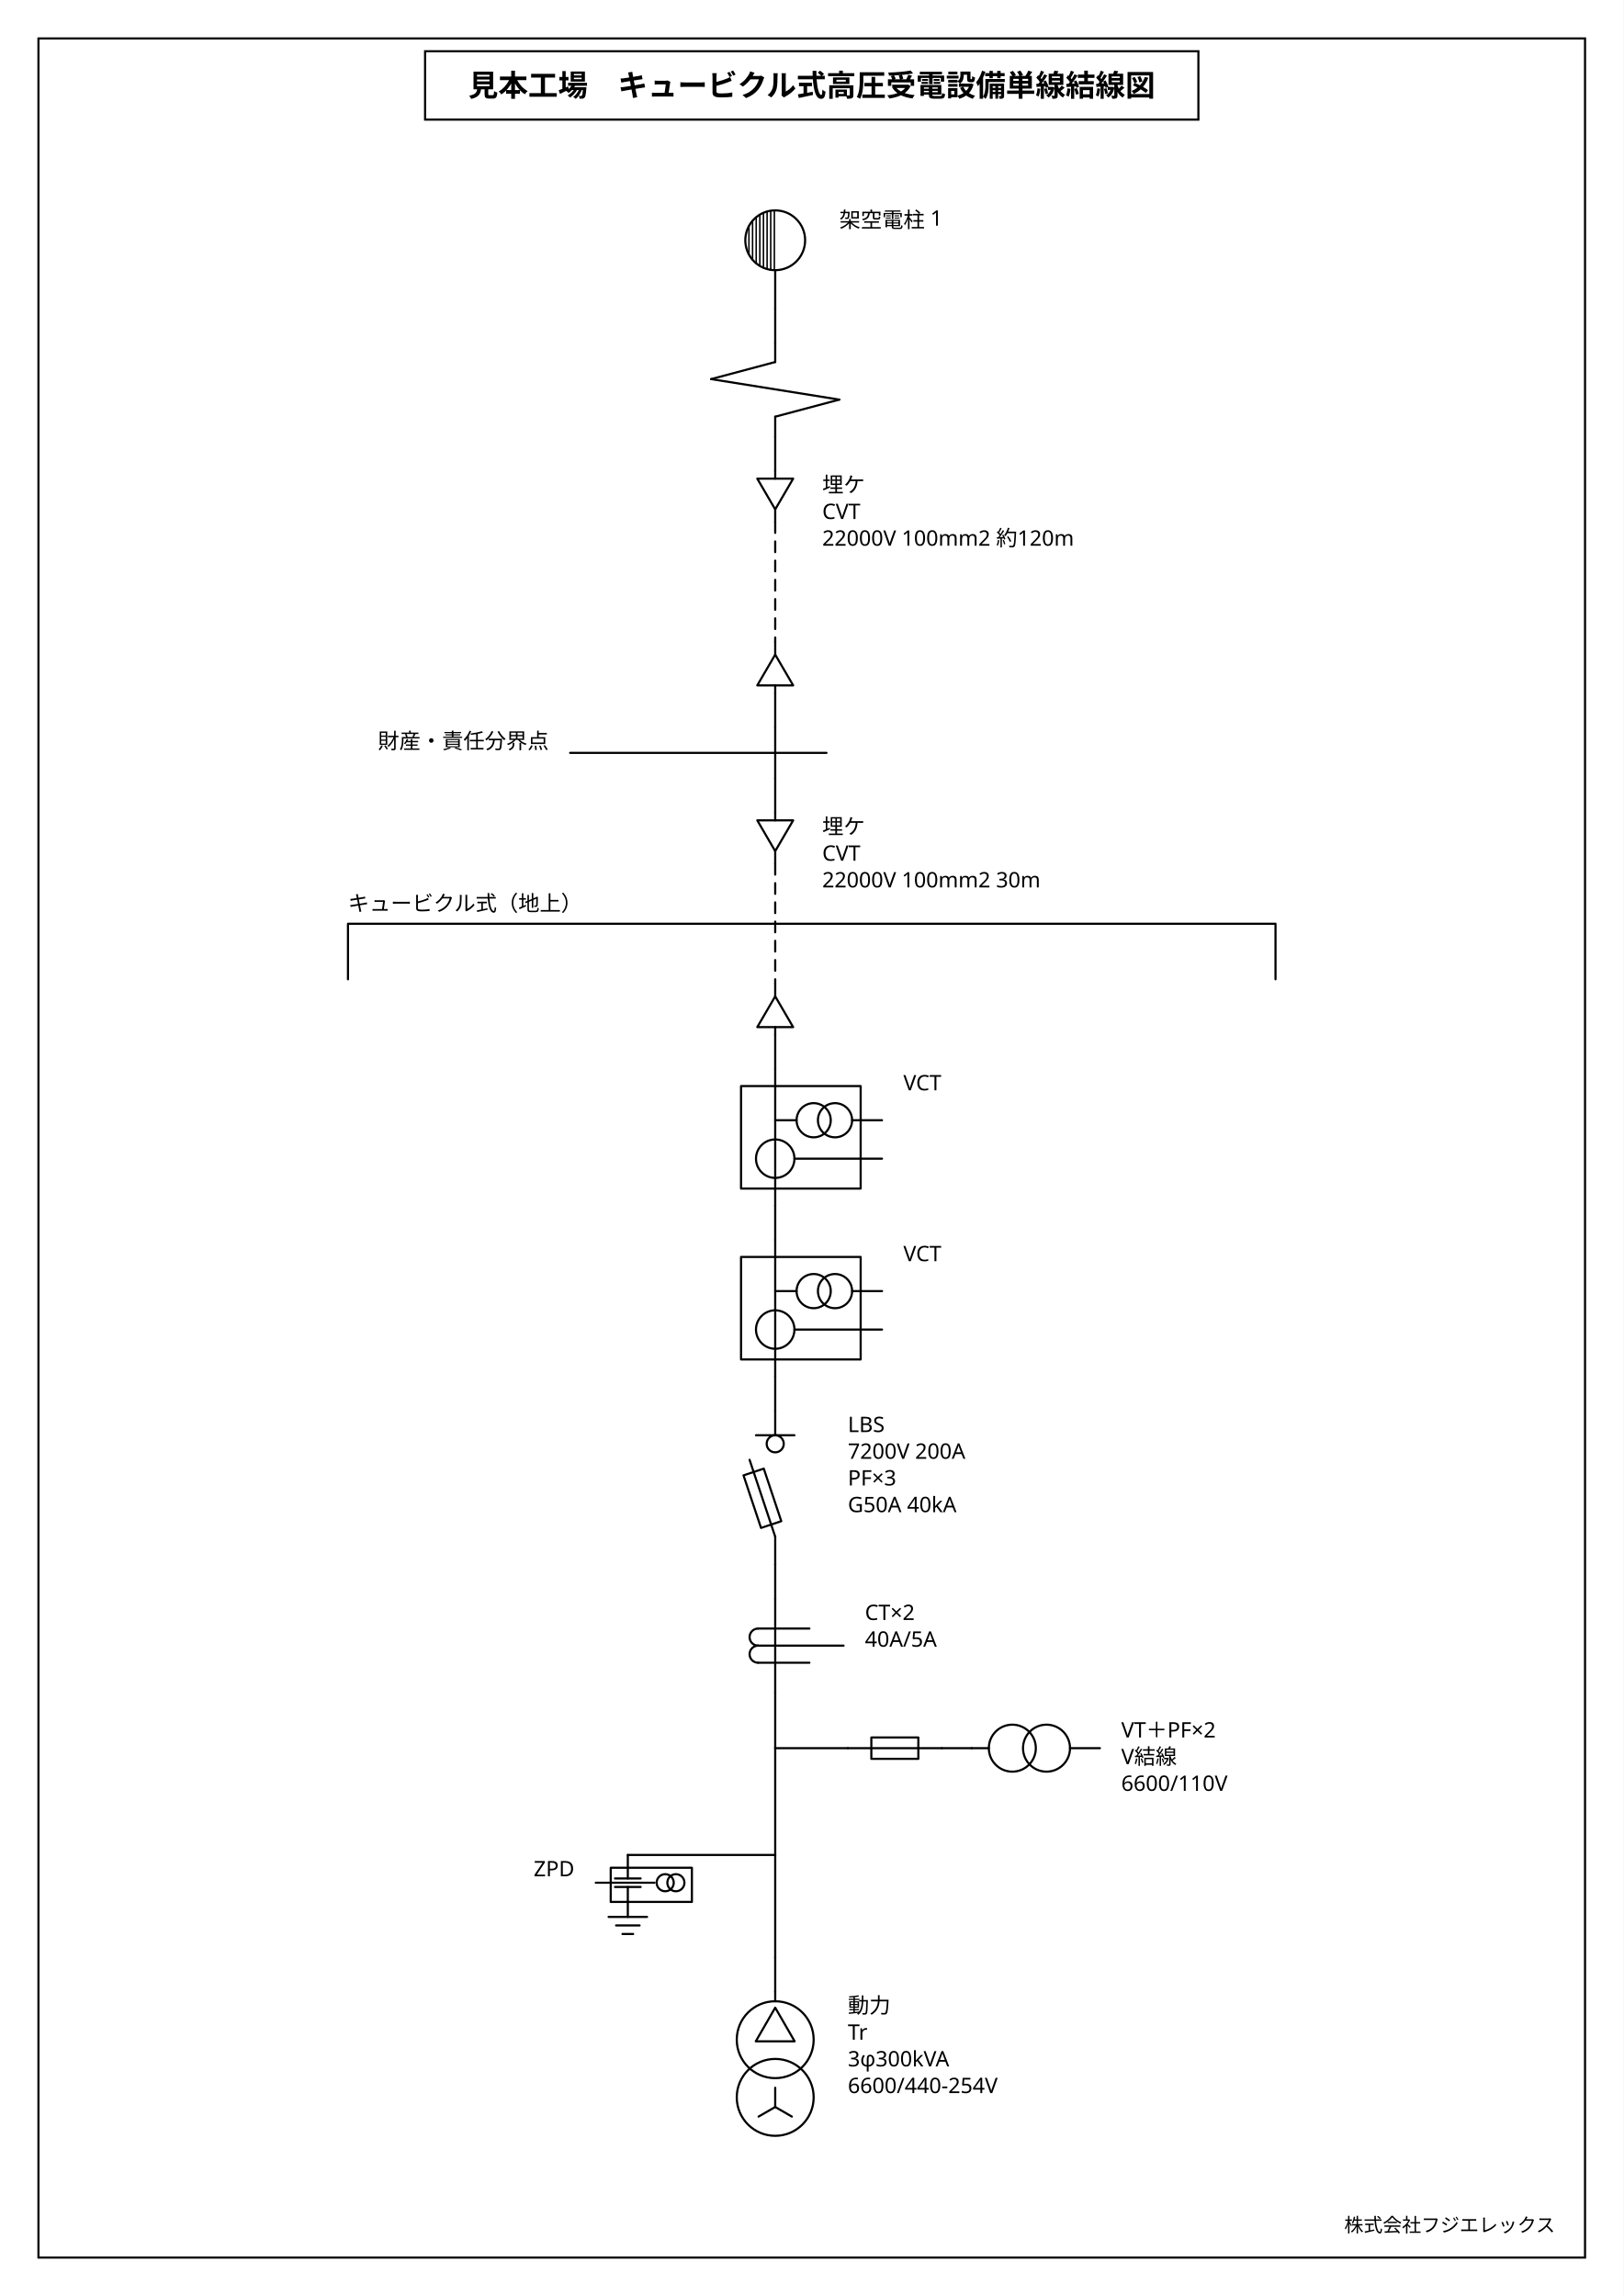
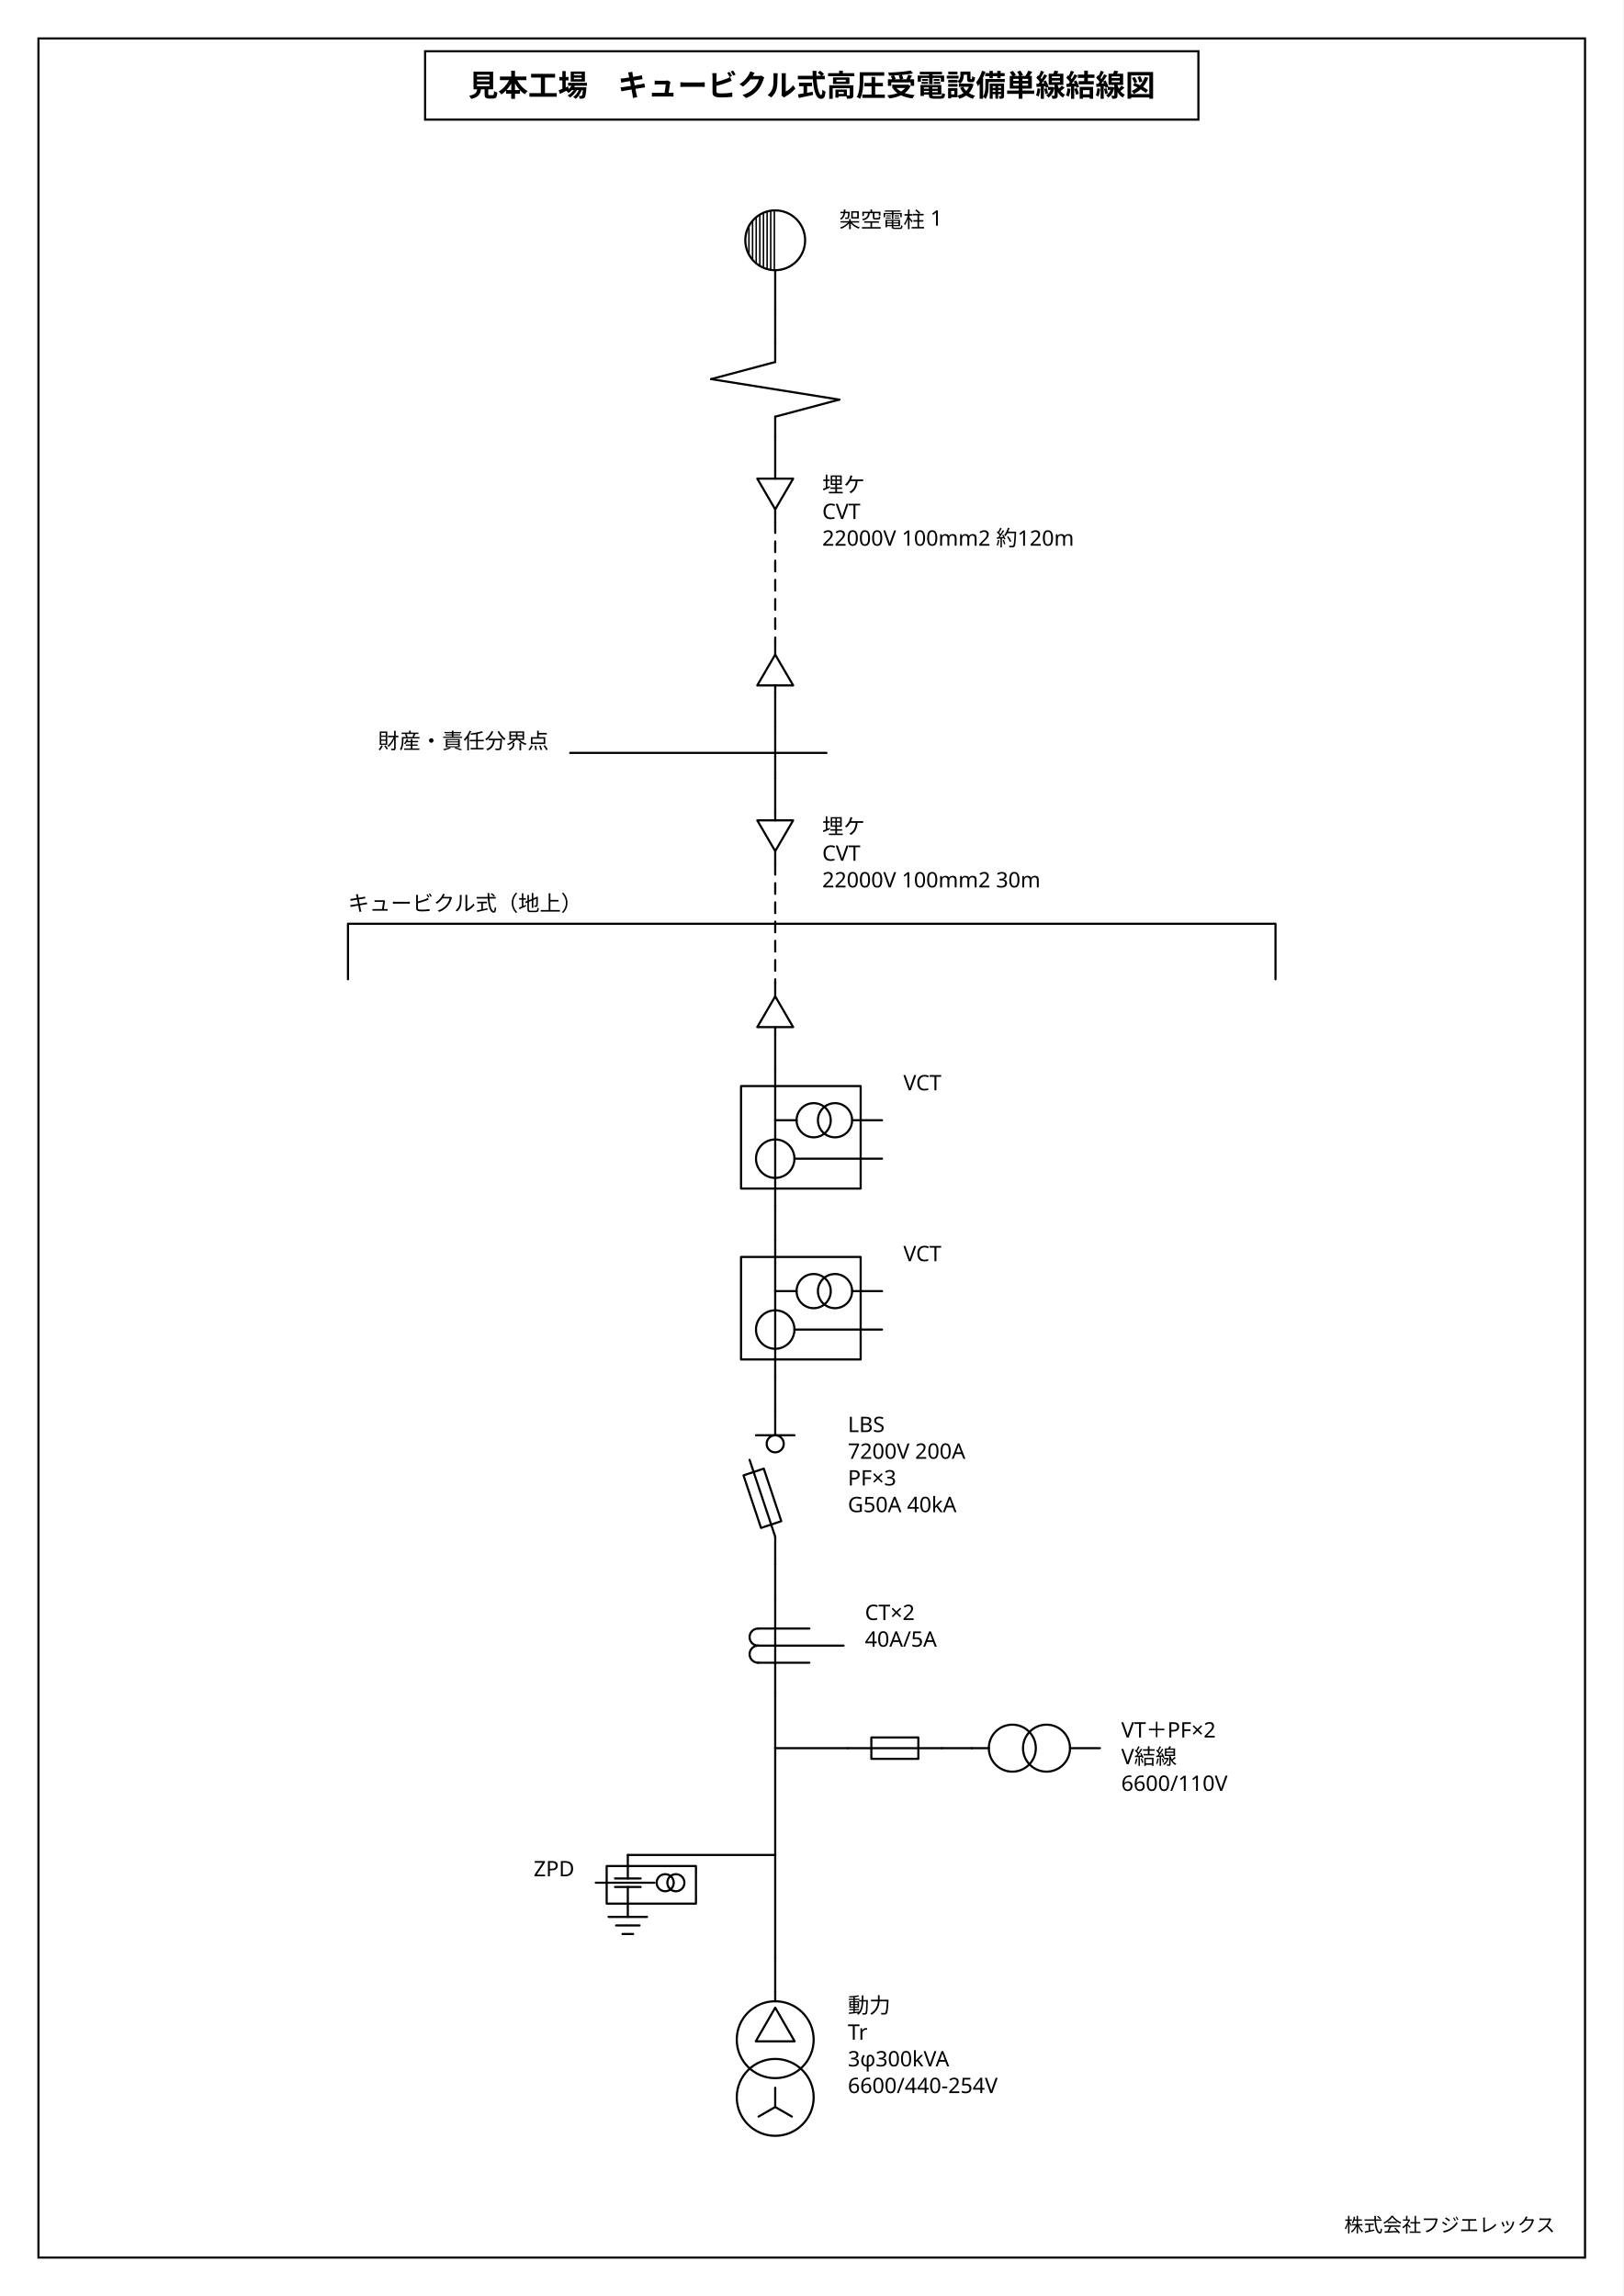
<svg xmlns="http://www.w3.org/2000/svg" viewBox="0 0 760 1075" width="760" height="1075">
  <rect x="0" y="0" width="760" height="1075" fill="#fff" />
  <g stroke="#000" fill="none">
    <rect x="18" y="18" width="724" height="1039" stroke-width="1" />
    <rect x="199" y="24" width="362" height="32" stroke-width="1" />
  </g>
  <text x="380" y="45" font-size="14" font-weight="700" text-anchor="middle" font-family="IPAGothic, 'IPAゴシック', 'Noto Sans JP', 'Hiragino Kaku Gothic ProN', 'Yu Gothic', sans-serif" fill="#000">見本工場　キュービクル式高圧受電設備単線結線図</text>
  <text x="728" y="1045" font-size="9" text-anchor="end" font-family="IPAGothic, 'IPAゴシック', 'Noto Sans JP', 'Hiragino Kaku Gothic ProN', 'Yu Gothic', sans-serif" fill="#000">株式会社フジエレックス</text>
  <g transform="translate(362.9 96.5) scale(1)">
    <g stroke="#000" fill="none" stroke-linecap="round" stroke-linejoin="round" color="#000">
      <path d="M -200 336 L 234.2 336 M -200 336 L -200 362 M 234.2 336 L 234.2 362" fill="none" stroke-width="1" />
      <text x="-200" y="330" font-size="10" font-family="IPAGothic, 'IPAゴシック', 'Noto Sans JP', 'Hiragino Kaku Gothic ProN', 'Yu Gothic', sans-serif" fill="currentColor" stroke="none">キュービクル式（地上）</text>
      <line x1="0" y1="48" x2="0" y2="64" stroke-width="1" />
      <line x1="0" y1="108" x2="0" y2="124" stroke-width="1" />
      <line x1="0" y1="148" x2="0" y2="204" stroke-width="1" stroke-dasharray="5 4" />
      <line x1="0" y1="228" x2="0" y2="244" stroke-width="1" />
      <line x1="0" y1="268" x2="0" y2="284" stroke-width="1" />
      <line x1="0" y1="308" x2="0" y2="364" stroke-width="1" stroke-dasharray="5 4" />
      <line x1="0" y1="388" x2="0" y2="404" stroke-width="1" />
      <line x1="0" y1="468" x2="0" y2="484" stroke-width="1" />
      <line x1="0" y1="548" x2="0" y2="564" stroke-width="1" />
      <line x1="0" y1="636" x2="0" y2="652" stroke-width="1" />
      <line x1="0" y1="696" x2="0" y2="722" stroke-width="1" />
      <line x1="0" y1="722" x2="34" y2="722" stroke-width="1" />
      <line x1="78" y1="722" x2="92" y2="722" stroke-width="1" />
      <line x1="0" y1="722" x2="0" y2="772" stroke-width="1" />
      <line x1="0" y1="772" x2="-69" y2="772" stroke-width="1" />
      <line x1="0" y1="772" x2="0" y2="820" stroke-width="1" />
      <line x1="0" y1="820" x2="0" y2="836" stroke-width="1" />
      <g transform="translate(-16 0)">
        <circle cx="16" cy="16" r="14" fill="none" stroke-width="1" />
        <line x1="3.7" y1="9.313" x2="3.7" y2="22.687" stroke-width="0.7" />
        <line x1="5.4" y1="6.855" x2="5.4" y2="25.145" stroke-width="0.7" />
        <line x1="7.1" y1="5.193" x2="7.1" y2="26.807" stroke-width="0.7" />
        <line x1="8.8" y1="3.993" x2="8.8" y2="28.007" stroke-width="0.7" />
        <line x1="10.5" y1="3.126" x2="10.5" y2="28.874" stroke-width="0.7" />
        <line x1="12.2" y1="2.526" x2="12.2" y2="29.474" stroke-width="0.7" />
        <line x1="13.9" y1="2.158" x2="13.9" y2="29.842" stroke-width="0.7" />
        <line x1="15.6" y1="2.006" x2="15.6" y2="29.994" stroke-width="0.7" />
        <line x1="16" y1="30" x2="16" y2="48" stroke-width="1" />
      </g>
      <text x="30" y="10" font-size="10" text-anchor="start" font-family="IPAGothic, 'IPAゴシック', 'Noto Sans JP', 'Hiragino Kaku Gothic ProN', 'Yu Gothic', sans-serif" fill="currentColor" stroke="none">
        <tspan x="30" dy="0">架空電柱 1</tspan>
      </text>
      <g transform="translate(-30 64)">
        <line x1="30" y1="0" x2="30" y2="9" stroke-width="1" />
        <line x1="30" y1="9" x2="0" y2="17" stroke-width="1" />
        <line x1="0" y1="17" x2="60" y2="26.6" stroke-width="1" />
        <line x1="60" y1="26.6" x2="30" y2="34.6" stroke-width="1" />
        <line x1="30" y1="34.6" x2="30" y2="44" stroke-width="1" />
      </g>
      <g transform="translate(-12 124)">
        <line x1="12" y1="0" x2="12" y2="3.6" stroke-width="1" />
        <polygon points="3.6,3.6 20.4,3.6 12,18" fill="none" stroke-width="1" />
        <line x1="12" y1="18" x2="12" y2="24" stroke-width="1" />
      </g>
      <text x="22" y="134" font-size="10" text-anchor="start" font-family="IPAGothic, 'IPAゴシック', 'Noto Sans JP', 'Hiragino Kaku Gothic ProN', 'Yu Gothic', sans-serif" fill="currentColor" stroke="none">
        <tspan x="22" dy="0">埋ケ</tspan>
        <tspan x="22" dy="12.5">CVT</tspan>
        <tspan x="22" dy="12.5">22000V 100mm2 約120m</tspan>
      </text>
      <g transform="translate(-12 204) rotate(180 12 12)">
        <line x1="12" y1="0" x2="12" y2="3.6" stroke-width="1" />
        <polygon points="3.6,3.6 20.4,3.6 12,18" fill="none" stroke-width="1" />
        <line x1="12" y1="18" x2="12" y2="24" stroke-width="1" />
      </g>
      <g transform="translate(-96 244)">
        <line x1="96" y1="0" x2="96" y2="24" stroke-width="1" />
        <line x1="0" y1="12" x2="120" y2="12" stroke-width="1" />
      </g>
      <text x="-106" y="254" font-size="10" text-anchor="end" font-family="IPAGothic, 'IPAゴシック', 'Noto Sans JP', 'Hiragino Kaku Gothic ProN', 'Yu Gothic', sans-serif" fill="currentColor" stroke="none">
        <tspan x="-106" dy="0">財産・責任分界点</tspan>
      </text>
      <g transform="translate(-12 284)">
        <line x1="12" y1="0" x2="12" y2="3.6" stroke-width="1" />
        <polygon points="3.6,3.6 20.4,3.6 12,18" fill="none" stroke-width="1" />
        <line x1="12" y1="18" x2="12" y2="24" stroke-width="1" />
      </g>
      <text x="22" y="294" font-size="10" text-anchor="start" font-family="IPAGothic, 'IPAゴシック', 'Noto Sans JP', 'Hiragino Kaku Gothic ProN', 'Yu Gothic', sans-serif" fill="currentColor" stroke="none">
        <tspan x="22" dy="0">埋ケ</tspan>
        <tspan x="22" dy="12.5">CVT</tspan>
        <tspan x="22" dy="12.5">22000V 100mm2 30m</tspan>
      </text>
      <g transform="translate(-12 364) rotate(180 12 12)">
        <line x1="12" y1="0" x2="12" y2="3.6" stroke-width="1" />
        <polygon points="3.6,3.6 20.4,3.6 12,18" fill="none" stroke-width="1" />
        <line x1="12" y1="18" x2="12" y2="24" stroke-width="1" />
      </g>
      <g transform="translate(-22 404)">
        <line x1="22" y1="0" x2="22" y2="64" stroke-width="1" />
        <rect x="6" y="8" width="56" height="48" fill="none" stroke-width="1" />
        <line x1="22" y1="24" x2="32" y2="24" stroke-width="1" />
        <circle cx="40" cy="24" r="8" fill="none" stroke-width="1" />
        <circle cx="50" cy="24" r="8" fill="none" stroke-width="1" />
        <line x1="58" y1="24" x2="72" y2="24" stroke-width="1" />
        <circle cx="22" cy="42" r="9" fill="none" stroke-width="1" />
        <line x1="31" y1="42" x2="72" y2="42" stroke-width="1" />
      </g>
      <text x="60" y="414" font-size="10" text-anchor="start" font-family="IPAGothic, 'IPAゴシック', 'Noto Sans JP', 'Hiragino Kaku Gothic ProN', 'Yu Gothic', sans-serif" fill="currentColor" stroke="none">
        <tspan x="60" dy="0">VCT</tspan>
      </text>
      <g transform="translate(-22 484)">
        <line x1="22" y1="0" x2="22" y2="64" stroke-width="1" />
        <rect x="6" y="8" width="56" height="48" fill="none" stroke-width="1" />
        <line x1="22" y1="24" x2="32" y2="24" stroke-width="1" />
        <circle cx="40" cy="24" r="8" fill="none" stroke-width="1" />
        <circle cx="50" cy="24" r="8" fill="none" stroke-width="1" />
        <line x1="58" y1="24" x2="72" y2="24" stroke-width="1" />
        <circle cx="22" cy="42" r="9" fill="none" stroke-width="1" />
        <line x1="31" y1="42" x2="72" y2="42" stroke-width="1" />
      </g>
      <text x="60" y="494" font-size="10" text-anchor="start" font-family="IPAGothic, 'IPAゴシック', 'Noto Sans JP', 'Hiragino Kaku Gothic ProN', 'Yu Gothic', sans-serif" fill="currentColor" stroke="none">
        <tspan x="60" dy="0">VCT</tspan>
      </text>
      <g transform="translate(-24 564)">
        <line x1="24" y1="0" x2="24" y2="11.5" stroke-width="1" />
        <line x1="15" y1="11.5" x2="33" y2="11.5" stroke-width="1" />
        <circle cx="24" cy="15.5" r="4" fill="none" stroke-width="1" />
        <line x1="24" y1="59" x2="12" y2="23" stroke-width="1" />
        <polygon points="26.843,51.719 18.643,27.119 9.157,30.281 17.357,54.881" fill="none" stroke-width="1" />
        <line x1="24" y1="59" x2="24" y2="72" stroke-width="1" />
      </g>
      <text x="34" y="574" font-size="10" text-anchor="start" font-family="IPAGothic, 'IPAゴシック', 'Noto Sans JP', 'Hiragino Kaku Gothic ProN', 'Yu Gothic', sans-serif" fill="currentColor" stroke="none">
        <tspan x="34" dy="0">LBS</tspan>
        <tspan x="34" dy="12.5">7200V 200A</tspan>
        <tspan x="34" dy="12.5">PF×3</tspan>
        <tspan x="34" dy="12.5">G50A 40kA</tspan>
      </text>
      <g transform="translate(-24 652)">
        <line x1="24" y1="0" x2="24" y2="44" stroke-width="1" />
        <line x1="16" y1="14" x2="40" y2="14" stroke-width="1" />
        <line x1="16" y1="30" x2="40" y2="30" stroke-width="1" />
        <line x1="16" y1="22" x2="56" y2="22" stroke-width="1" />
        <path d="M 16 14 A 4 4 0 0 0 16 22" fill="none" stroke-width="1" />
        <path d="M 16 22 A 4 4 0 0 0 16 30" fill="none" stroke-width="1" />
      </g>
      <text x="42" y="662" font-size="10" text-anchor="start" font-family="IPAGothic, 'IPAゴシック', 'Noto Sans JP', 'Hiragino Kaku Gothic ProN', 'Yu Gothic', sans-serif" fill="currentColor" stroke="none">
        <tspan x="42" dy="0">CT×2</tspan>
        <tspan x="42" dy="12.5">40A/5A</tspan>
      </text>
      <g transform="translate(36 700) rotate(-90 20 22)">
        <line x1="20" y1="0" x2="20" y2="44" stroke-width="1" />
        <rect x="15" y="11" width="10" height="22" fill="none" stroke-width="1" />
      </g>
      <g transform="translate(92 707)">
        <line x1="0" y1="15" x2="8" y2="15" stroke-width="1" />
        <circle cx="19" cy="15" r="11" fill="none" stroke-width="1" />
        <circle cx="35" cy="15" r="11" fill="none" stroke-width="1" />
        <line x1="46" y1="15" x2="60" y2="15" stroke-width="1" />
      </g>
      <text x="162" y="717" font-size="10" text-anchor="start" font-family="IPAGothic, 'IPAゴシック', 'Noto Sans JP', 'Hiragino Kaku Gothic ProN', 'Yu Gothic', sans-serif" fill="currentColor" stroke="none">
        <tspan x="162" dy="0">VT＋PF×2</tspan>
        <tspan x="162" dy="12.5">V結線</tspan>
        <tspan x="162" dy="12.5">6600/110V</tspan>
      </text>
      <g transform="translate(-84 772)">
        <line x1="15" y1="0" x2="15" y2="11" stroke-width="1" />
-         <rect x="7" y="6" width="38" height="16" fill="none" stroke-width="1" />
+         <rect x="5.1" y="5.2" width="41.8" height="17.6" fill="none" stroke-width="1" />
        <line x1="9" y1="11" x2="21" y2="11" stroke-width="1" />
        <line x1="9" y1="15" x2="21" y2="15" stroke-width="1" />
        <line x1="15" y1="15" x2="15" y2="29" stroke-width="1" />
        <line x1="6" y1="29" x2="24" y2="29" stroke-width="1" />
        <line x1="9.5" y1="33" x2="20.5" y2="33" stroke-width="1" />
        <line x1="12.5" y1="37" x2="17.5" y2="37" stroke-width="1" />
        <line x1="0" y1="13" x2="27.5" y2="13" stroke-width="1" />
        <circle cx="32.5" cy="13" r="4" fill="none" stroke-width="1" />
        <circle cx="37.5" cy="13" r="4" fill="none" stroke-width="1" />
      </g>
      <text x="-94" y="782" font-size="10" text-anchor="end" font-family="IPAGothic, 'IPAゴシック', 'Noto Sans JP', 'Hiragino Kaku Gothic ProN', 'Yu Gothic', sans-serif" fill="currentColor" stroke="none">
        <tspan x="-94" dy="0">ZPD</tspan>
      </text>
      <g transform="translate(-24 836)">
        <line x1="24" y1="0" x2="24" y2="4.5" stroke-width="1" />
        <circle cx="24" cy="22.5" r="18" fill="none" stroke-width="1" />
        <circle cx="24" cy="49.5" r="18" fill="none" stroke-width="1" />
        <polygon points="24,7.5 33.093,23.25 14.907,23.25" fill="none" stroke-width="1" />
        <line x1="24" y1="54" x2="24" y2="45" stroke-width="1" />
        <line x1="24" y1="54" x2="31.794" y2="58.5" stroke-width="1" />
        <line x1="24" y1="54" x2="16.206" y2="58.5" stroke-width="1" />
      </g>
      <text x="34" y="846" font-size="10" text-anchor="start" font-family="IPAGothic, 'IPAゴシック', 'Noto Sans JP', 'Hiragino Kaku Gothic ProN', 'Yu Gothic', sans-serif" fill="currentColor" stroke="none">
        <tspan x="34" dy="0">動力</tspan>
        <tspan x="34" dy="12.5">Tr</tspan>
        <tspan x="34" dy="12.5">3φ300kVA</tspan>
        <tspan x="34" dy="12.5">6600/440-254V</tspan>
      </text>
    </g>
  </g>
</svg>
